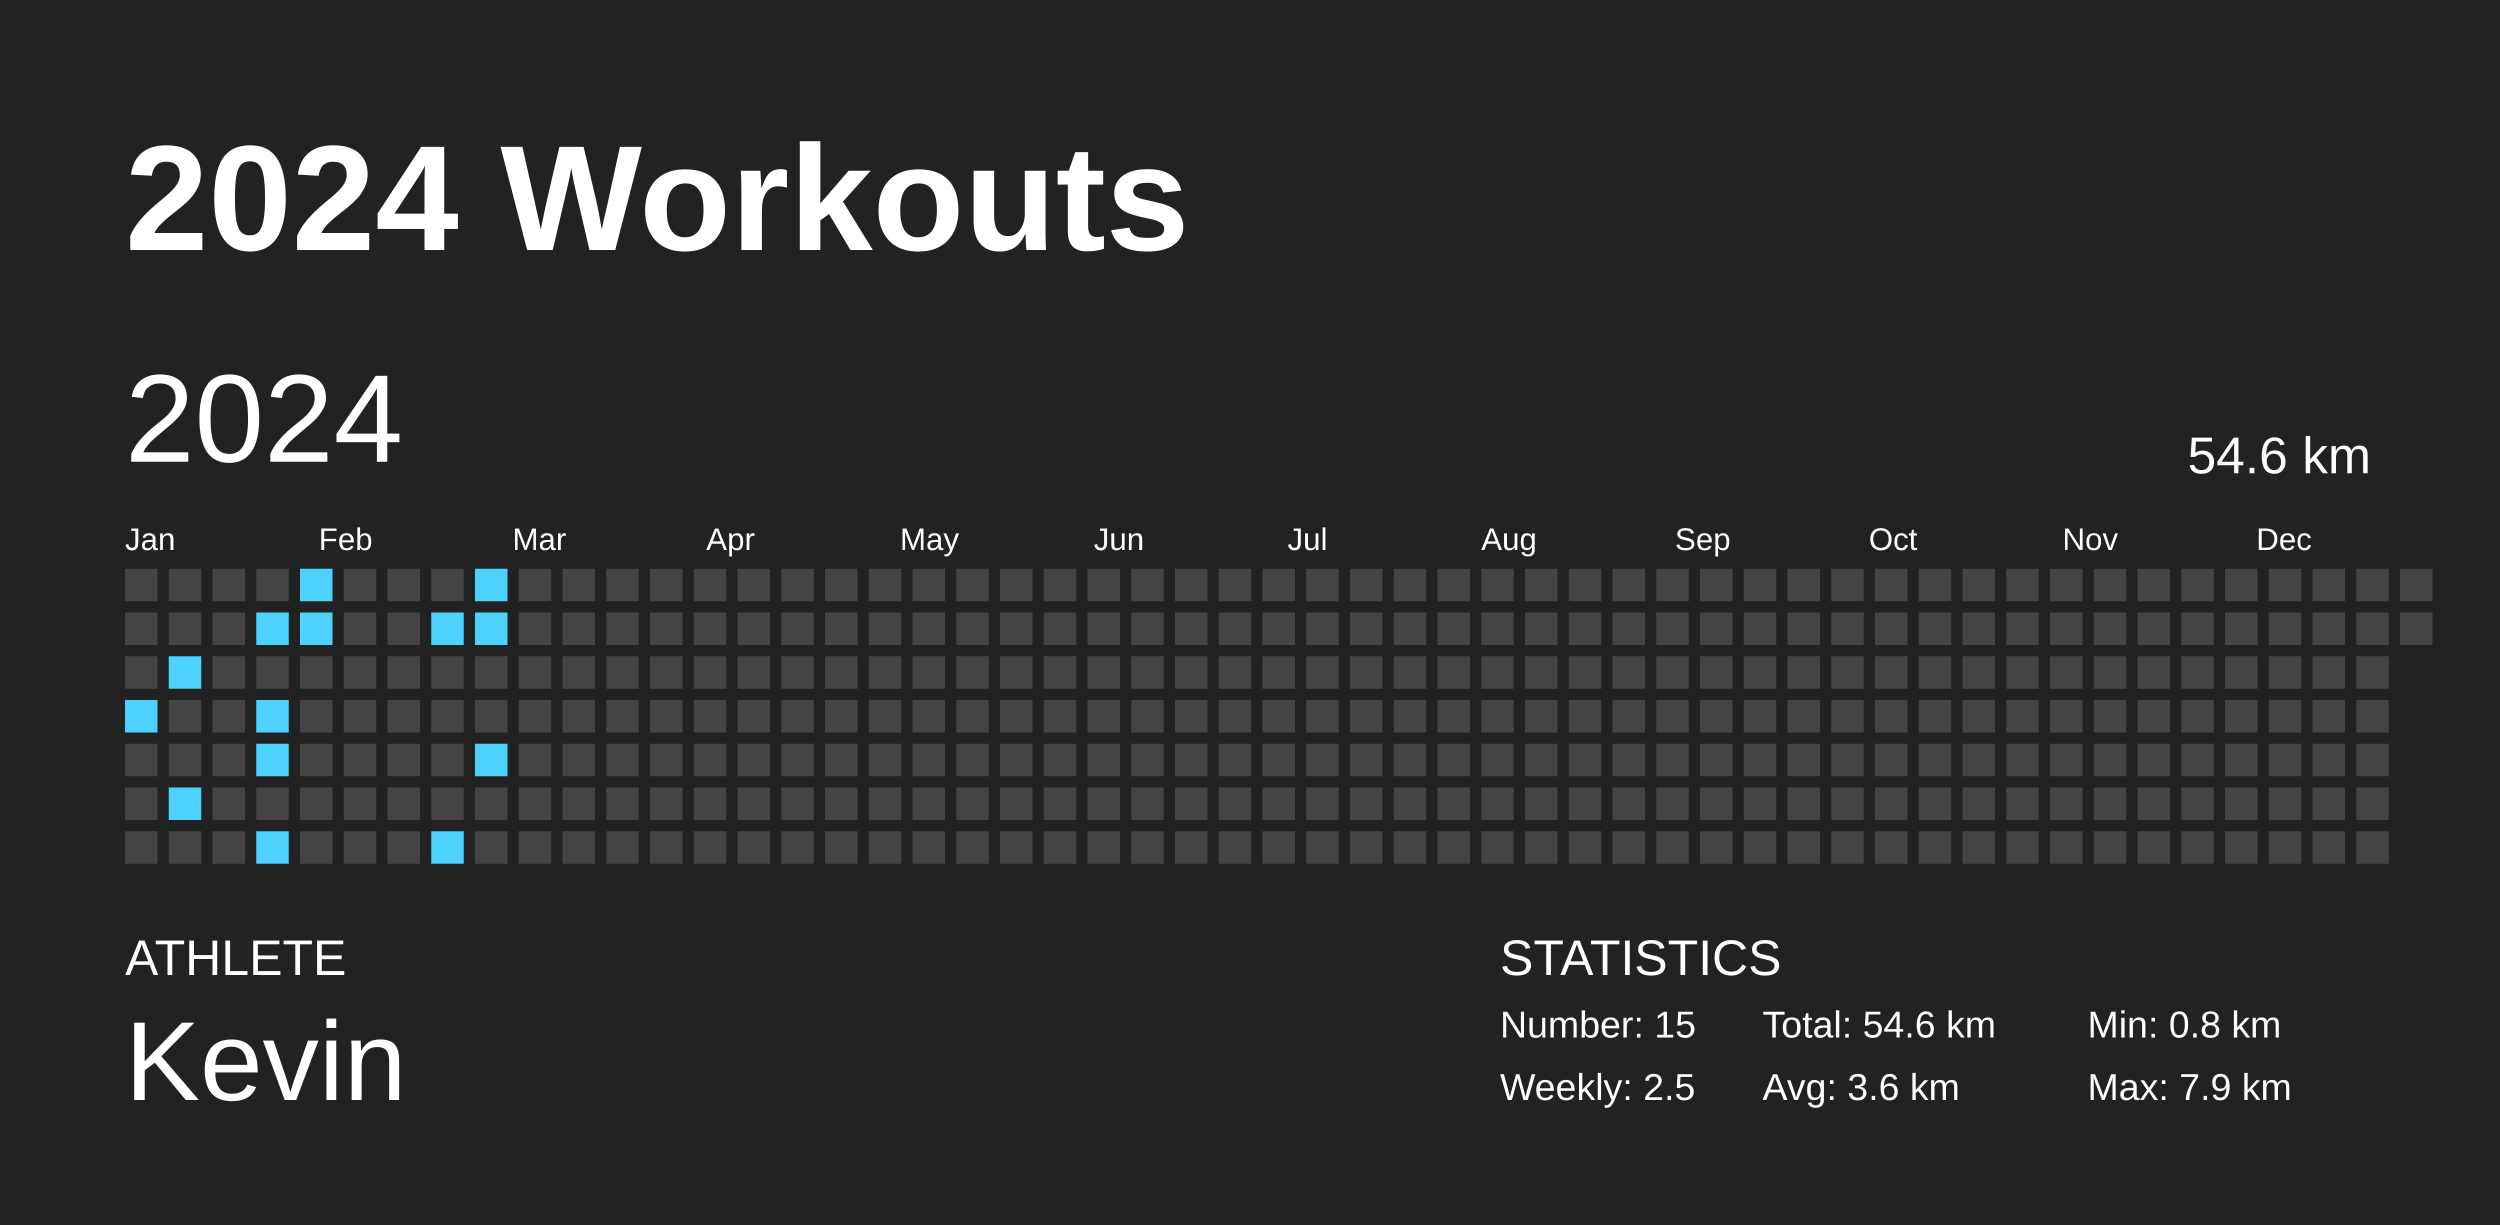
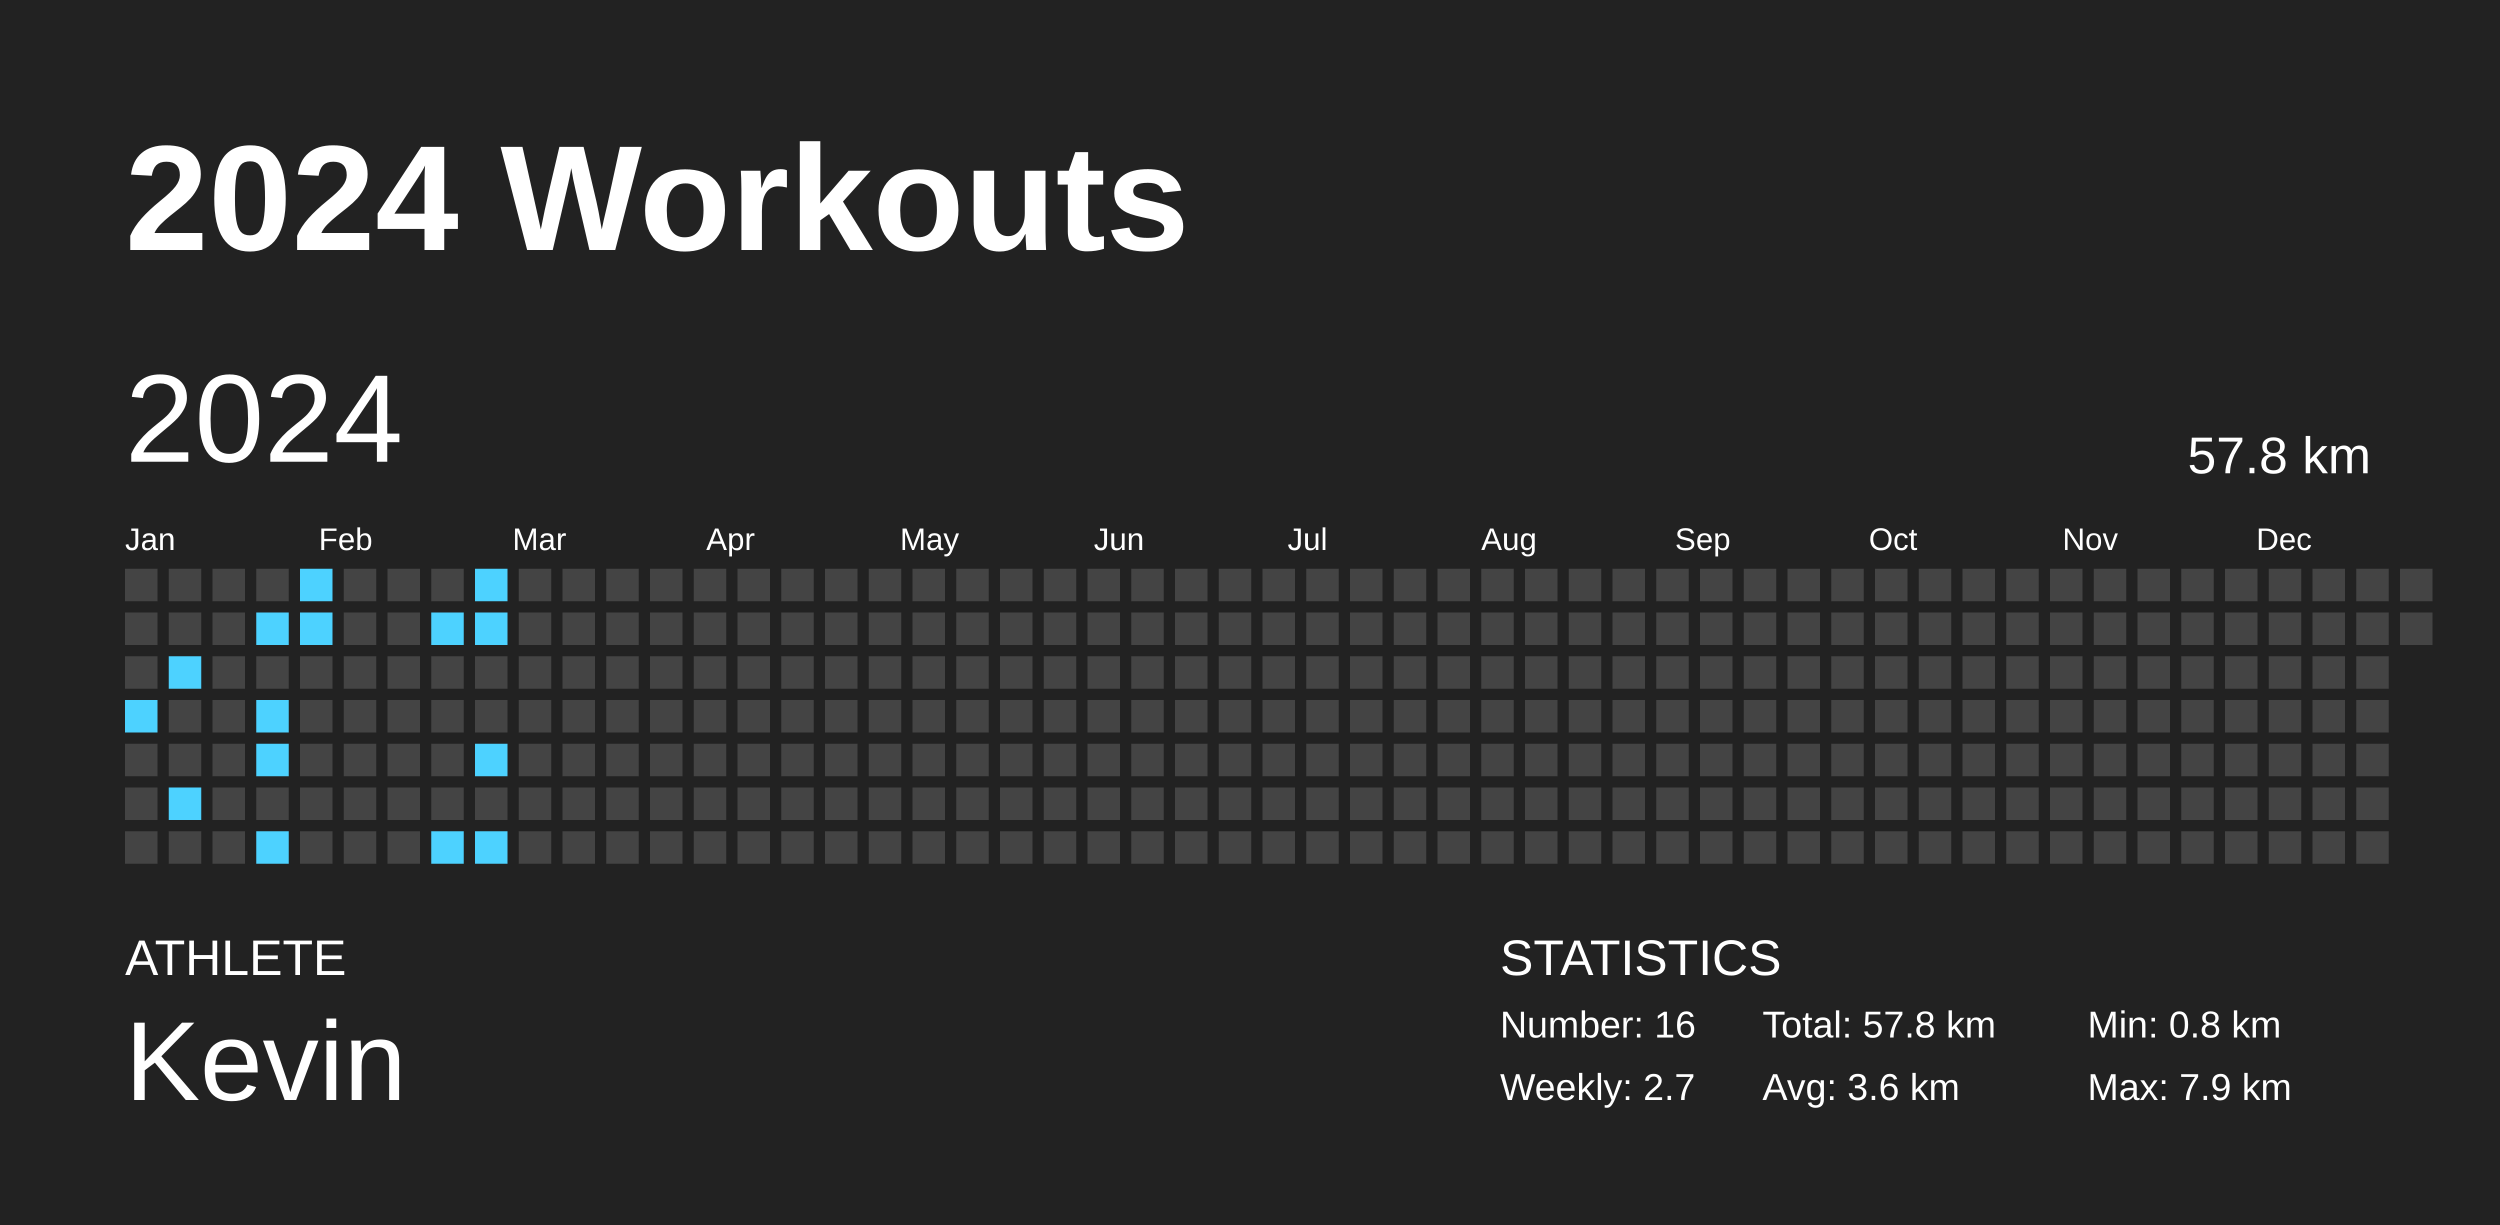
<svg xmlns="http://www.w3.org/2000/svg" baseProfile="full" height="98mm" version="1.1" viewBox="0,0,200,98" width="200mm">
  <defs />
  <rect fill="#222222" height="98" width="200" x="0" y="0" />
  <text fill="#FFFFFF" style="font-size:12px; font-family:Arial; font-weight:bold;" x="10" y="20">2024 Workouts</text>
  <text fill="#FFFFFF" style="font-size:4px; font-family:Arial" x="10" y="78">ATHLETE</text>
  <text fill="#FFFFFF" style="font-size:9px; font-family:Arial" x="10" y="88">Kevin</text>
  <text fill="#FFFFFF" style="font-size:4px; font-family:Arial" x="120" y="78">STATISTICS</text>
-   <text fill="#FFFFFF" style="font-size:3px; font-family:Arial" x="120" y="83">Number: 15</text>
-   <text fill="#FFFFFF" style="font-size:3px; font-family:Arial" x="120" y="88">Weekly: 2.5</text>
-   <text fill="#FFFFFF" style="font-size:3px; font-family:Arial" x="141" y="83">Total: 54.6 km</text>
+   <text fill="#FFFFFF" style="font-size:3px; font-family:Arial" x="120" y="83">Number: 16</text>
+   <text fill="#FFFFFF" style="font-size:3px; font-family:Arial" x="120" y="88">Weekly: 2.7</text>
+   <text fill="#FFFFFF" style="font-size:3px; font-family:Arial" x="141" y="83">Total: 57.8 km</text>
  <text fill="#FFFFFF" style="font-size:3px; font-family:Arial" x="141" y="88">Avg: 3.6 km</text>
  <text fill="#FFFFFF" style="font-size:3px; font-family:Arial" x="167" y="83">Min: 0.8 km</text>
  <text fill="#FFFFFF" style="font-size:3px; font-family:Arial" x="167" y="88">Max: 7.9 km</text>
  <text dominant-baseline="hanging" fill="#FFFFFF" style="font-size:10.0px; font-family:Arial;" x="10" y="30">2024</text>
-   <text dominant-baseline="hanging" fill="#FFFFFF" style="font-size:4.125px; font-family:Arial;" x="175" y="35">54.6 km</text>
+   <text dominant-baseline="hanging" fill="#FFFFFF" style="font-size:4.125px; font-family:Arial;" x="175" y="35">57.8 km</text>
  <text fill="#FFFFFF" style="font-size:2.5px; font-family:Arial" x="10.0" y="44">Jan</text>
  <text fill="#FFFFFF" style="font-size:2.5px; font-family:Arial" x="25.5" y="44">Feb</text>
  <text fill="#FFFFFF" style="font-size:2.5px; font-family:Arial" x="41.0" y="44">Mar</text>
  <text fill="#FFFFFF" style="font-size:2.5px; font-family:Arial" x="56.5" y="44">Apr</text>
  <text fill="#FFFFFF" style="font-size:2.5px; font-family:Arial" x="72.0" y="44">May</text>
  <text fill="#FFFFFF" style="font-size:2.5px; font-family:Arial" x="87.5" y="44">Jun</text>
  <text fill="#FFFFFF" style="font-size:2.5px; font-family:Arial" x="103.0" y="44">Jul</text>
  <text fill="#FFFFFF" style="font-size:2.5px; font-family:Arial" x="118.5" y="44">Aug</text>
  <text fill="#FFFFFF" style="font-size:2.5px; font-family:Arial" x="134.0" y="44">Sep</text>
  <text fill="#FFFFFF" style="font-size:2.5px; font-family:Arial" x="149.5" y="44">Oct</text>
  <text fill="#FFFFFF" style="font-size:2.5px; font-family:Arial" x="165.0" y="44">Nov</text>
  <text fill="#FFFFFF" style="font-size:2.5px; font-family:Arial" x="180.5" y="44">Dec</text>
  <rect fill="#444444" height="2.6" width="2.6" x="10.0" y="45.5" />
  <rect fill="#444444" height="2.6" width="2.6" x="10.0" y="49.0" />
  <rect fill="#444444" height="2.6" width="2.6" x="10.0" y="52.5" />
  <rect fill="#4dd2ff" height="2.6" width="2.6" x="10.0" y="56.0" />
  <rect fill="#444444" height="2.6" width="2.6" x="10.0" y="59.5" />
  <rect fill="#444444" height="2.6" width="2.6" x="10.0" y="63.0" />
  <rect fill="#444444" height="2.6" width="2.6" x="10.0" y="66.5" />
  <rect fill="#444444" height="2.6" width="2.6" x="13.5" y="45.5" />
  <rect fill="#444444" height="2.6" width="2.6" x="13.5" y="49.0" />
  <rect fill="#4dd2ff" height="2.6" width="2.6" x="13.5" y="52.5" />
  <rect fill="#444444" height="2.6" width="2.6" x="13.5" y="56.0" />
  <rect fill="#444444" height="2.6" width="2.6" x="13.5" y="59.5" />
  <rect fill="#4dd2ff" height="2.6" width="2.6" x="13.5" y="63.0" />
  <rect fill="#444444" height="2.6" width="2.6" x="13.5" y="66.5" />
  <rect fill="#444444" height="2.6" width="2.6" x="17.0" y="45.5" />
  <rect fill="#444444" height="2.6" width="2.6" x="17.0" y="49.0" />
  <rect fill="#444444" height="2.6" width="2.6" x="17.0" y="52.5" />
  <rect fill="#444444" height="2.6" width="2.6" x="17.0" y="56.0" />
  <rect fill="#444444" height="2.6" width="2.6" x="17.0" y="59.5" />
  <rect fill="#444444" height="2.6" width="2.6" x="17.0" y="63.0" />
  <rect fill="#444444" height="2.6" width="2.6" x="17.0" y="66.5" />
  <rect fill="#444444" height="2.6" width="2.6" x="20.5" y="45.5" />
  <rect fill="#4dd2ff" height="2.6" width="2.6" x="20.5" y="49.0" />
  <rect fill="#444444" height="2.6" width="2.6" x="20.5" y="52.5" />
  <rect fill="#4dd2ff" height="2.6" width="2.6" x="20.5" y="56.0" />
  <rect fill="#4dd2ff" height="2.6" width="2.6" x="20.5" y="59.5" />
  <rect fill="#444444" height="2.6" width="2.6" x="20.5" y="63.0" />
  <rect fill="#4dd2ff" height="2.6" width="2.6" x="20.5" y="66.5" />
  <rect fill="#4dd2ff" height="2.6" width="2.6" x="24.0" y="45.5" />
  <rect fill="#4dd2ff" height="2.6" width="2.6" x="24.0" y="49.0" />
  <rect fill="#444444" height="2.6" width="2.6" x="24.0" y="52.5" />
  <rect fill="#444444" height="2.6" width="2.6" x="24.0" y="56.0" />
  <rect fill="#444444" height="2.6" width="2.6" x="24.0" y="59.5" />
  <rect fill="#444444" height="2.6" width="2.6" x="24.0" y="63.0" />
  <rect fill="#444444" height="2.6" width="2.6" x="24.0" y="66.5" />
  <rect fill="#444444" height="2.6" width="2.6" x="27.5" y="45.5" />
  <rect fill="#444444" height="2.6" width="2.6" x="27.5" y="49.0" />
  <rect fill="#444444" height="2.6" width="2.6" x="27.5" y="52.5" />
  <rect fill="#444444" height="2.6" width="2.6" x="27.5" y="56.0" />
  <rect fill="#444444" height="2.6" width="2.6" x="27.5" y="59.5" />
  <rect fill="#444444" height="2.6" width="2.6" x="27.5" y="63.0" />
  <rect fill="#444444" height="2.6" width="2.6" x="27.5" y="66.5" />
  <rect fill="#444444" height="2.6" width="2.6" x="31.0" y="45.5" />
  <rect fill="#444444" height="2.6" width="2.6" x="31.0" y="49.0" />
  <rect fill="#444444" height="2.6" width="2.6" x="31.0" y="52.5" />
  <rect fill="#444444" height="2.6" width="2.6" x="31.0" y="56.0" />
  <rect fill="#444444" height="2.6" width="2.6" x="31.0" y="59.5" />
  <rect fill="#444444" height="2.6" width="2.6" x="31.0" y="63.0" />
  <rect fill="#444444" height="2.6" width="2.6" x="31.0" y="66.5" />
  <rect fill="#444444" height="2.6" width="2.6" x="34.5" y="45.5" />
  <rect fill="#4dd2ff" height="2.6" width="2.6" x="34.5" y="49.0" />
  <rect fill="#444444" height="2.6" width="2.6" x="34.5" y="52.5" />
  <rect fill="#444444" height="2.6" width="2.6" x="34.5" y="56.0" />
  <rect fill="#444444" height="2.6" width="2.6" x="34.5" y="59.5" />
  <rect fill="#444444" height="2.6" width="2.6" x="34.5" y="63.0" />
  <rect fill="#4dd2ff" height="2.6" width="2.6" x="34.5" y="66.5" />
  <rect fill="#4dd2ff" height="2.6" width="2.6" x="38.0" y="45.5" />
  <rect fill="#4dd2ff" height="2.6" width="2.6" x="38.0" y="49.0" />
  <rect fill="#444444" height="2.6" width="2.6" x="38.0" y="52.5" />
  <rect fill="#444444" height="2.6" width="2.6" x="38.0" y="56.0" />
  <rect fill="#4dd2ff" height="2.6" width="2.6" x="38.0" y="59.5" />
  <rect fill="#444444" height="2.6" width="2.6" x="38.0" y="63.0" />
-   <rect fill="#444444" height="2.6" width="2.6" x="38.0" y="66.5" />
+   <rect fill="#4dd2ff" height="2.6" width="2.6" x="38.0" y="66.5" />
  <rect fill="#444444" height="2.6" width="2.6" x="41.5" y="45.5" />
  <rect fill="#444444" height="2.6" width="2.6" x="41.5" y="49.0" />
  <rect fill="#444444" height="2.6" width="2.6" x="41.5" y="52.5" />
  <rect fill="#444444" height="2.6" width="2.6" x="41.5" y="56.0" />
  <rect fill="#444444" height="2.6" width="2.6" x="41.5" y="59.5" />
  <rect fill="#444444" height="2.6" width="2.6" x="41.5" y="63.0" />
  <rect fill="#444444" height="2.6" width="2.6" x="41.5" y="66.5" />
  <rect fill="#444444" height="2.6" width="2.6" x="45.0" y="45.5" />
  <rect fill="#444444" height="2.6" width="2.6" x="45.0" y="49.0" />
  <rect fill="#444444" height="2.6" width="2.6" x="45.0" y="52.5" />
  <rect fill="#444444" height="2.6" width="2.6" x="45.0" y="56.0" />
  <rect fill="#444444" height="2.6" width="2.6" x="45.0" y="59.5" />
  <rect fill="#444444" height="2.6" width="2.6" x="45.0" y="63.0" />
  <rect fill="#444444" height="2.6" width="2.6" x="45.0" y="66.5" />
  <rect fill="#444444" height="2.6" width="2.6" x="48.5" y="45.5" />
  <rect fill="#444444" height="2.6" width="2.6" x="48.5" y="49.0" />
  <rect fill="#444444" height="2.6" width="2.6" x="48.5" y="52.5" />
  <rect fill="#444444" height="2.6" width="2.6" x="48.5" y="56.0" />
  <rect fill="#444444" height="2.6" width="2.6" x="48.5" y="59.5" />
  <rect fill="#444444" height="2.6" width="2.6" x="48.5" y="63.0" />
  <rect fill="#444444" height="2.6" width="2.6" x="48.5" y="66.5" />
  <rect fill="#444444" height="2.6" width="2.6" x="52.0" y="45.5" />
  <rect fill="#444444" height="2.6" width="2.6" x="52.0" y="49.0" />
  <rect fill="#444444" height="2.6" width="2.6" x="52.0" y="52.5" />
  <rect fill="#444444" height="2.6" width="2.6" x="52.0" y="56.0" />
  <rect fill="#444444" height="2.6" width="2.6" x="52.0" y="59.5" />
  <rect fill="#444444" height="2.6" width="2.6" x="52.0" y="63.0" />
  <rect fill="#444444" height="2.6" width="2.6" x="52.0" y="66.5" />
  <rect fill="#444444" height="2.6" width="2.6" x="55.5" y="45.5" />
  <rect fill="#444444" height="2.6" width="2.6" x="55.5" y="49.0" />
  <rect fill="#444444" height="2.6" width="2.6" x="55.5" y="52.5" />
  <rect fill="#444444" height="2.6" width="2.6" x="55.5" y="56.0" />
  <rect fill="#444444" height="2.6" width="2.6" x="55.5" y="59.5" />
  <rect fill="#444444" height="2.6" width="2.6" x="55.5" y="63.0" />
  <rect fill="#444444" height="2.6" width="2.6" x="55.5" y="66.5" />
  <rect fill="#444444" height="2.6" width="2.6" x="59.0" y="45.5" />
  <rect fill="#444444" height="2.6" width="2.6" x="59.0" y="49.0" />
  <rect fill="#444444" height="2.6" width="2.6" x="59.0" y="52.5" />
  <rect fill="#444444" height="2.6" width="2.6" x="59.0" y="56.0" />
  <rect fill="#444444" height="2.6" width="2.6" x="59.0" y="59.5" />
  <rect fill="#444444" height="2.6" width="2.6" x="59.0" y="63.0" />
  <rect fill="#444444" height="2.6" width="2.6" x="59.0" y="66.5" />
  <rect fill="#444444" height="2.6" width="2.6" x="62.5" y="45.5" />
  <rect fill="#444444" height="2.6" width="2.6" x="62.5" y="49.0" />
  <rect fill="#444444" height="2.6" width="2.6" x="62.5" y="52.5" />
  <rect fill="#444444" height="2.6" width="2.6" x="62.5" y="56.0" />
  <rect fill="#444444" height="2.6" width="2.6" x="62.5" y="59.5" />
  <rect fill="#444444" height="2.6" width="2.6" x="62.5" y="63.0" />
  <rect fill="#444444" height="2.6" width="2.6" x="62.5" y="66.5" />
  <rect fill="#444444" height="2.6" width="2.6" x="66.0" y="45.5" />
  <rect fill="#444444" height="2.6" width="2.6" x="66.0" y="49.0" />
  <rect fill="#444444" height="2.6" width="2.6" x="66.0" y="52.5" />
  <rect fill="#444444" height="2.6" width="2.6" x="66.0" y="56.0" />
  <rect fill="#444444" height="2.6" width="2.6" x="66.0" y="59.5" />
  <rect fill="#444444" height="2.6" width="2.6" x="66.0" y="63.0" />
  <rect fill="#444444" height="2.6" width="2.6" x="66.0" y="66.5" />
  <rect fill="#444444" height="2.6" width="2.6" x="69.5" y="45.5" />
  <rect fill="#444444" height="2.6" width="2.6" x="69.5" y="49.0" />
  <rect fill="#444444" height="2.6" width="2.6" x="69.5" y="52.5" />
  <rect fill="#444444" height="2.6" width="2.6" x="69.5" y="56.0" />
  <rect fill="#444444" height="2.6" width="2.6" x="69.5" y="59.5" />
  <rect fill="#444444" height="2.6" width="2.6" x="69.5" y="63.0" />
  <rect fill="#444444" height="2.6" width="2.6" x="69.5" y="66.5" />
  <rect fill="#444444" height="2.6" width="2.6" x="73.0" y="45.5" />
  <rect fill="#444444" height="2.6" width="2.6" x="73.0" y="49.0" />
  <rect fill="#444444" height="2.6" width="2.6" x="73.0" y="52.5" />
  <rect fill="#444444" height="2.6" width="2.6" x="73.0" y="56.0" />
  <rect fill="#444444" height="2.6" width="2.6" x="73.0" y="59.5" />
  <rect fill="#444444" height="2.6" width="2.6" x="73.0" y="63.0" />
  <rect fill="#444444" height="2.6" width="2.6" x="73.0" y="66.5" />
  <rect fill="#444444" height="2.6" width="2.6" x="76.5" y="45.5" />
  <rect fill="#444444" height="2.6" width="2.6" x="76.5" y="49.0" />
  <rect fill="#444444" height="2.6" width="2.6" x="76.5" y="52.5" />
  <rect fill="#444444" height="2.6" width="2.6" x="76.5" y="56.0" />
  <rect fill="#444444" height="2.6" width="2.6" x="76.5" y="59.5" />
  <rect fill="#444444" height="2.6" width="2.6" x="76.5" y="63.0" />
  <rect fill="#444444" height="2.6" width="2.6" x="76.5" y="66.5" />
  <rect fill="#444444" height="2.6" width="2.6" x="80.0" y="45.5" />
  <rect fill="#444444" height="2.6" width="2.6" x="80.0" y="49.0" />
  <rect fill="#444444" height="2.6" width="2.6" x="80.0" y="52.5" />
  <rect fill="#444444" height="2.6" width="2.6" x="80.0" y="56.0" />
  <rect fill="#444444" height="2.6" width="2.6" x="80.0" y="59.5" />
  <rect fill="#444444" height="2.6" width="2.6" x="80.0" y="63.0" />
  <rect fill="#444444" height="2.6" width="2.6" x="80.0" y="66.5" />
  <rect fill="#444444" height="2.6" width="2.6" x="83.5" y="45.5" />
  <rect fill="#444444" height="2.6" width="2.6" x="83.5" y="49.0" />
  <rect fill="#444444" height="2.6" width="2.6" x="83.5" y="52.5" />
  <rect fill="#444444" height="2.6" width="2.6" x="83.5" y="56.0" />
  <rect fill="#444444" height="2.6" width="2.6" x="83.5" y="59.5" />
  <rect fill="#444444" height="2.6" width="2.6" x="83.5" y="63.0" />
  <rect fill="#444444" height="2.6" width="2.6" x="83.5" y="66.5" />
  <rect fill="#444444" height="2.6" width="2.6" x="87.0" y="45.5" />
  <rect fill="#444444" height="2.6" width="2.6" x="87.0" y="49.0" />
  <rect fill="#444444" height="2.6" width="2.6" x="87.0" y="52.5" />
  <rect fill="#444444" height="2.6" width="2.6" x="87.0" y="56.0" />
  <rect fill="#444444" height="2.6" width="2.6" x="87.0" y="59.5" />
  <rect fill="#444444" height="2.6" width="2.6" x="87.0" y="63.0" />
  <rect fill="#444444" height="2.6" width="2.6" x="87.0" y="66.5" />
  <rect fill="#444444" height="2.6" width="2.6" x="90.5" y="45.5" />
  <rect fill="#444444" height="2.6" width="2.6" x="90.5" y="49.0" />
  <rect fill="#444444" height="2.6" width="2.6" x="90.5" y="52.5" />
  <rect fill="#444444" height="2.6" width="2.6" x="90.5" y="56.0" />
  <rect fill="#444444" height="2.6" width="2.6" x="90.5" y="59.5" />
  <rect fill="#444444" height="2.6" width="2.6" x="90.5" y="63.0" />
  <rect fill="#444444" height="2.6" width="2.6" x="90.5" y="66.5" />
  <rect fill="#444444" height="2.6" width="2.6" x="94.0" y="45.5" />
  <rect fill="#444444" height="2.6" width="2.6" x="94.0" y="49.0" />
  <rect fill="#444444" height="2.6" width="2.6" x="94.0" y="52.5" />
  <rect fill="#444444" height="2.6" width="2.6" x="94.0" y="56.0" />
  <rect fill="#444444" height="2.6" width="2.6" x="94.0" y="59.5" />
  <rect fill="#444444" height="2.6" width="2.6" x="94.0" y="63.0" />
  <rect fill="#444444" height="2.6" width="2.6" x="94.0" y="66.5" />
  <rect fill="#444444" height="2.6" width="2.6" x="97.5" y="45.5" />
  <rect fill="#444444" height="2.6" width="2.6" x="97.5" y="49.0" />
  <rect fill="#444444" height="2.6" width="2.6" x="97.5" y="52.5" />
  <rect fill="#444444" height="2.6" width="2.6" x="97.5" y="56.0" />
  <rect fill="#444444" height="2.6" width="2.6" x="97.5" y="59.5" />
  <rect fill="#444444" height="2.6" width="2.6" x="97.5" y="63.0" />
  <rect fill="#444444" height="2.6" width="2.6" x="97.5" y="66.5" />
  <rect fill="#444444" height="2.6" width="2.6" x="101.0" y="45.5" />
  <rect fill="#444444" height="2.6" width="2.6" x="101.0" y="49.0" />
  <rect fill="#444444" height="2.6" width="2.6" x="101.0" y="52.5" />
  <rect fill="#444444" height="2.6" width="2.6" x="101.0" y="56.0" />
  <rect fill="#444444" height="2.6" width="2.6" x="101.0" y="59.5" />
  <rect fill="#444444" height="2.6" width="2.6" x="101.0" y="63.0" />
  <rect fill="#444444" height="2.6" width="2.6" x="101.0" y="66.5" />
  <rect fill="#444444" height="2.6" width="2.6" x="104.5" y="45.5" />
  <rect fill="#444444" height="2.6" width="2.6" x="104.5" y="49.0" />
  <rect fill="#444444" height="2.6" width="2.6" x="104.5" y="52.5" />
  <rect fill="#444444" height="2.6" width="2.6" x="104.5" y="56.0" />
  <rect fill="#444444" height="2.6" width="2.6" x="104.5" y="59.5" />
  <rect fill="#444444" height="2.6" width="2.6" x="104.5" y="63.0" />
  <rect fill="#444444" height="2.6" width="2.6" x="104.5" y="66.5" />
  <rect fill="#444444" height="2.6" width="2.6" x="108.0" y="45.5" />
  <rect fill="#444444" height="2.6" width="2.6" x="108.0" y="49.0" />
  <rect fill="#444444" height="2.6" width="2.6" x="108.0" y="52.5" />
  <rect fill="#444444" height="2.6" width="2.6" x="108.0" y="56.0" />
  <rect fill="#444444" height="2.6" width="2.6" x="108.0" y="59.5" />
  <rect fill="#444444" height="2.6" width="2.6" x="108.0" y="63.0" />
  <rect fill="#444444" height="2.6" width="2.6" x="108.0" y="66.5" />
  <rect fill="#444444" height="2.6" width="2.6" x="111.5" y="45.5" />
  <rect fill="#444444" height="2.6" width="2.6" x="111.5" y="49.0" />
  <rect fill="#444444" height="2.6" width="2.6" x="111.5" y="52.5" />
  <rect fill="#444444" height="2.6" width="2.6" x="111.5" y="56.0" />
  <rect fill="#444444" height="2.6" width="2.6" x="111.5" y="59.5" />
  <rect fill="#444444" height="2.6" width="2.6" x="111.5" y="63.0" />
  <rect fill="#444444" height="2.6" width="2.6" x="111.5" y="66.5" />
  <rect fill="#444444" height="2.6" width="2.6" x="115.0" y="45.5" />
  <rect fill="#444444" height="2.6" width="2.6" x="115.0" y="49.0" />
  <rect fill="#444444" height="2.6" width="2.6" x="115.0" y="52.5" />
  <rect fill="#444444" height="2.6" width="2.6" x="115.0" y="56.0" />
  <rect fill="#444444" height="2.6" width="2.6" x="115.0" y="59.5" />
  <rect fill="#444444" height="2.6" width="2.6" x="115.0" y="63.0" />
  <rect fill="#444444" height="2.6" width="2.6" x="115.0" y="66.5" />
  <rect fill="#444444" height="2.6" width="2.6" x="118.5" y="45.5" />
  <rect fill="#444444" height="2.6" width="2.6" x="118.5" y="49.0" />
  <rect fill="#444444" height="2.6" width="2.6" x="118.5" y="52.5" />
  <rect fill="#444444" height="2.6" width="2.6" x="118.5" y="56.0" />
  <rect fill="#444444" height="2.6" width="2.6" x="118.5" y="59.5" />
  <rect fill="#444444" height="2.6" width="2.6" x="118.5" y="63.0" />
  <rect fill="#444444" height="2.6" width="2.6" x="118.5" y="66.5" />
  <rect fill="#444444" height="2.6" width="2.6" x="122.0" y="45.5" />
  <rect fill="#444444" height="2.6" width="2.6" x="122.0" y="49.0" />
  <rect fill="#444444" height="2.6" width="2.6" x="122.0" y="52.5" />
  <rect fill="#444444" height="2.6" width="2.6" x="122.0" y="56.0" />
  <rect fill="#444444" height="2.6" width="2.6" x="122.0" y="59.5" />
  <rect fill="#444444" height="2.6" width="2.6" x="122.0" y="63.0" />
  <rect fill="#444444" height="2.6" width="2.6" x="122.0" y="66.5" />
  <rect fill="#444444" height="2.6" width="2.6" x="125.5" y="45.5" />
  <rect fill="#444444" height="2.6" width="2.6" x="125.5" y="49.0" />
  <rect fill="#444444" height="2.6" width="2.6" x="125.5" y="52.5" />
  <rect fill="#444444" height="2.6" width="2.6" x="125.5" y="56.0" />
  <rect fill="#444444" height="2.6" width="2.6" x="125.5" y="59.5" />
  <rect fill="#444444" height="2.6" width="2.6" x="125.5" y="63.0" />
  <rect fill="#444444" height="2.6" width="2.6" x="125.5" y="66.5" />
  <rect fill="#444444" height="2.6" width="2.6" x="129.0" y="45.5" />
  <rect fill="#444444" height="2.6" width="2.6" x="129.0" y="49.0" />
  <rect fill="#444444" height="2.6" width="2.6" x="129.0" y="52.5" />
  <rect fill="#444444" height="2.6" width="2.6" x="129.0" y="56.0" />
  <rect fill="#444444" height="2.6" width="2.6" x="129.0" y="59.5" />
  <rect fill="#444444" height="2.6" width="2.6" x="129.0" y="63.0" />
  <rect fill="#444444" height="2.6" width="2.6" x="129.0" y="66.5" />
  <rect fill="#444444" height="2.6" width="2.6" x="132.5" y="45.5" />
  <rect fill="#444444" height="2.6" width="2.6" x="132.5" y="49.0" />
  <rect fill="#444444" height="2.6" width="2.6" x="132.5" y="52.5" />
  <rect fill="#444444" height="2.6" width="2.6" x="132.5" y="56.0" />
  <rect fill="#444444" height="2.6" width="2.6" x="132.5" y="59.5" />
  <rect fill="#444444" height="2.6" width="2.6" x="132.5" y="63.0" />
  <rect fill="#444444" height="2.6" width="2.6" x="132.5" y="66.5" />
  <rect fill="#444444" height="2.6" width="2.6" x="136.0" y="45.5" />
  <rect fill="#444444" height="2.6" width="2.6" x="136.0" y="49.0" />
  <rect fill="#444444" height="2.6" width="2.6" x="136.0" y="52.5" />
  <rect fill="#444444" height="2.6" width="2.6" x="136.0" y="56.0" />
  <rect fill="#444444" height="2.6" width="2.6" x="136.0" y="59.5" />
  <rect fill="#444444" height="2.6" width="2.6" x="136.0" y="63.0" />
  <rect fill="#444444" height="2.6" width="2.6" x="136.0" y="66.5" />
  <rect fill="#444444" height="2.6" width="2.6" x="139.5" y="45.5" />
  <rect fill="#444444" height="2.6" width="2.6" x="139.5" y="49.0" />
  <rect fill="#444444" height="2.6" width="2.6" x="139.5" y="52.5" />
  <rect fill="#444444" height="2.6" width="2.6" x="139.5" y="56.0" />
  <rect fill="#444444" height="2.6" width="2.6" x="139.5" y="59.5" />
  <rect fill="#444444" height="2.6" width="2.6" x="139.5" y="63.0" />
  <rect fill="#444444" height="2.6" width="2.6" x="139.5" y="66.5" />
  <rect fill="#444444" height="2.6" width="2.6" x="143.0" y="45.5" />
  <rect fill="#444444" height="2.6" width="2.6" x="143.0" y="49.0" />
  <rect fill="#444444" height="2.6" width="2.6" x="143.0" y="52.5" />
  <rect fill="#444444" height="2.6" width="2.6" x="143.0" y="56.0" />
  <rect fill="#444444" height="2.6" width="2.6" x="143.0" y="59.5" />
  <rect fill="#444444" height="2.6" width="2.6" x="143.0" y="63.0" />
  <rect fill="#444444" height="2.6" width="2.6" x="143.0" y="66.5" />
  <rect fill="#444444" height="2.6" width="2.6" x="146.5" y="45.5" />
  <rect fill="#444444" height="2.6" width="2.6" x="146.5" y="49.0" />
  <rect fill="#444444" height="2.6" width="2.6" x="146.5" y="52.5" />
  <rect fill="#444444" height="2.6" width="2.6" x="146.5" y="56.0" />
  <rect fill="#444444" height="2.6" width="2.6" x="146.5" y="59.5" />
  <rect fill="#444444" height="2.6" width="2.6" x="146.5" y="63.0" />
  <rect fill="#444444" height="2.6" width="2.6" x="146.5" y="66.5" />
  <rect fill="#444444" height="2.6" width="2.6" x="150.0" y="45.5" />
  <rect fill="#444444" height="2.6" width="2.6" x="150.0" y="49.0" />
  <rect fill="#444444" height="2.6" width="2.6" x="150.0" y="52.5" />
  <rect fill="#444444" height="2.6" width="2.6" x="150.0" y="56.0" />
  <rect fill="#444444" height="2.6" width="2.6" x="150.0" y="59.5" />
  <rect fill="#444444" height="2.6" width="2.6" x="150.0" y="63.0" />
  <rect fill="#444444" height="2.6" width="2.6" x="150.0" y="66.5" />
  <rect fill="#444444" height="2.6" width="2.6" x="153.5" y="45.5" />
  <rect fill="#444444" height="2.6" width="2.6" x="153.5" y="49.0" />
  <rect fill="#444444" height="2.6" width="2.6" x="153.5" y="52.5" />
  <rect fill="#444444" height="2.6" width="2.6" x="153.5" y="56.0" />
  <rect fill="#444444" height="2.6" width="2.6" x="153.5" y="59.5" />
  <rect fill="#444444" height="2.6" width="2.6" x="153.5" y="63.0" />
  <rect fill="#444444" height="2.6" width="2.6" x="153.5" y="66.5" />
  <rect fill="#444444" height="2.6" width="2.6" x="157.0" y="45.5" />
  <rect fill="#444444" height="2.6" width="2.6" x="157.0" y="49.0" />
  <rect fill="#444444" height="2.6" width="2.6" x="157.0" y="52.5" />
  <rect fill="#444444" height="2.6" width="2.6" x="157.0" y="56.0" />
  <rect fill="#444444" height="2.6" width="2.6" x="157.0" y="59.5" />
  <rect fill="#444444" height="2.6" width="2.6" x="157.0" y="63.0" />
  <rect fill="#444444" height="2.6" width="2.6" x="157.0" y="66.5" />
  <rect fill="#444444" height="2.6" width="2.6" x="160.5" y="45.5" />
  <rect fill="#444444" height="2.6" width="2.6" x="160.5" y="49.0" />
  <rect fill="#444444" height="2.6" width="2.6" x="160.5" y="52.5" />
  <rect fill="#444444" height="2.6" width="2.6" x="160.5" y="56.0" />
  <rect fill="#444444" height="2.6" width="2.6" x="160.5" y="59.5" />
  <rect fill="#444444" height="2.6" width="2.6" x="160.5" y="63.0" />
  <rect fill="#444444" height="2.6" width="2.6" x="160.5" y="66.5" />
  <rect fill="#444444" height="2.6" width="2.6" x="164.0" y="45.5" />
  <rect fill="#444444" height="2.6" width="2.6" x="164.0" y="49.0" />
  <rect fill="#444444" height="2.6" width="2.6" x="164.0" y="52.5" />
  <rect fill="#444444" height="2.6" width="2.6" x="164.0" y="56.0" />
  <rect fill="#444444" height="2.6" width="2.6" x="164.0" y="59.5" />
  <rect fill="#444444" height="2.6" width="2.6" x="164.0" y="63.0" />
  <rect fill="#444444" height="2.6" width="2.6" x="164.0" y="66.5" />
  <rect fill="#444444" height="2.6" width="2.6" x="167.5" y="45.5" />
  <rect fill="#444444" height="2.6" width="2.6" x="167.5" y="49.0" />
  <rect fill="#444444" height="2.6" width="2.6" x="167.5" y="52.5" />
  <rect fill="#444444" height="2.6" width="2.6" x="167.5" y="56.0" />
  <rect fill="#444444" height="2.6" width="2.6" x="167.5" y="59.5" />
  <rect fill="#444444" height="2.6" width="2.6" x="167.5" y="63.0" />
  <rect fill="#444444" height="2.6" width="2.6" x="167.5" y="66.5" />
  <rect fill="#444444" height="2.6" width="2.6" x="171.0" y="45.5" />
  <rect fill="#444444" height="2.6" width="2.6" x="171.0" y="49.0" />
  <rect fill="#444444" height="2.6" width="2.6" x="171.0" y="52.5" />
  <rect fill="#444444" height="2.6" width="2.6" x="171.0" y="56.0" />
  <rect fill="#444444" height="2.6" width="2.6" x="171.0" y="59.5" />
  <rect fill="#444444" height="2.6" width="2.6" x="171.0" y="63.0" />
  <rect fill="#444444" height="2.6" width="2.6" x="171.0" y="66.5" />
  <rect fill="#444444" height="2.6" width="2.6" x="174.5" y="45.5" />
  <rect fill="#444444" height="2.6" width="2.6" x="174.5" y="49.0" />
  <rect fill="#444444" height="2.6" width="2.6" x="174.5" y="52.5" />
  <rect fill="#444444" height="2.6" width="2.6" x="174.5" y="56.0" />
  <rect fill="#444444" height="2.6" width="2.6" x="174.5" y="59.5" />
  <rect fill="#444444" height="2.6" width="2.6" x="174.5" y="63.0" />
  <rect fill="#444444" height="2.6" width="2.6" x="174.5" y="66.5" />
  <rect fill="#444444" height="2.6" width="2.6" x="178.0" y="45.5" />
  <rect fill="#444444" height="2.6" width="2.6" x="178.0" y="49.0" />
  <rect fill="#444444" height="2.6" width="2.6" x="178.0" y="52.5" />
  <rect fill="#444444" height="2.6" width="2.6" x="178.0" y="56.0" />
  <rect fill="#444444" height="2.6" width="2.6" x="178.0" y="59.5" />
  <rect fill="#444444" height="2.6" width="2.6" x="178.0" y="63.0" />
  <rect fill="#444444" height="2.6" width="2.6" x="178.0" y="66.5" />
  <rect fill="#444444" height="2.6" width="2.6" x="181.5" y="45.5" />
  <rect fill="#444444" height="2.6" width="2.6" x="181.5" y="49.0" />
  <rect fill="#444444" height="2.6" width="2.6" x="181.5" y="52.5" />
  <rect fill="#444444" height="2.6" width="2.6" x="181.5" y="56.0" />
  <rect fill="#444444" height="2.6" width="2.6" x="181.5" y="59.5" />
  <rect fill="#444444" height="2.6" width="2.6" x="181.5" y="63.0" />
  <rect fill="#444444" height="2.6" width="2.6" x="181.5" y="66.5" />
  <rect fill="#444444" height="2.6" width="2.6" x="185.0" y="45.5" />
  <rect fill="#444444" height="2.6" width="2.6" x="185.0" y="49.0" />
  <rect fill="#444444" height="2.6" width="2.6" x="185.0" y="52.5" />
  <rect fill="#444444" height="2.6" width="2.6" x="185.0" y="56.0" />
  <rect fill="#444444" height="2.6" width="2.6" x="185.0" y="59.5" />
  <rect fill="#444444" height="2.6" width="2.6" x="185.0" y="63.0" />
  <rect fill="#444444" height="2.6" width="2.6" x="185.0" y="66.5" />
  <rect fill="#444444" height="2.6" width="2.6" x="188.5" y="45.5" />
  <rect fill="#444444" height="2.6" width="2.6" x="188.5" y="49.0" />
  <rect fill="#444444" height="2.6" width="2.6" x="188.5" y="52.5" />
  <rect fill="#444444" height="2.6" width="2.6" x="188.5" y="56.0" />
  <rect fill="#444444" height="2.6" width="2.6" x="188.5" y="59.5" />
  <rect fill="#444444" height="2.6" width="2.6" x="188.5" y="63.0" />
  <rect fill="#444444" height="2.6" width="2.6" x="188.5" y="66.5" />
  <rect fill="#444444" height="2.6" width="2.6" x="192.0" y="45.5" />
  <rect fill="#444444" height="2.6" width="2.6" x="192.0" y="49.0" />
</svg>
